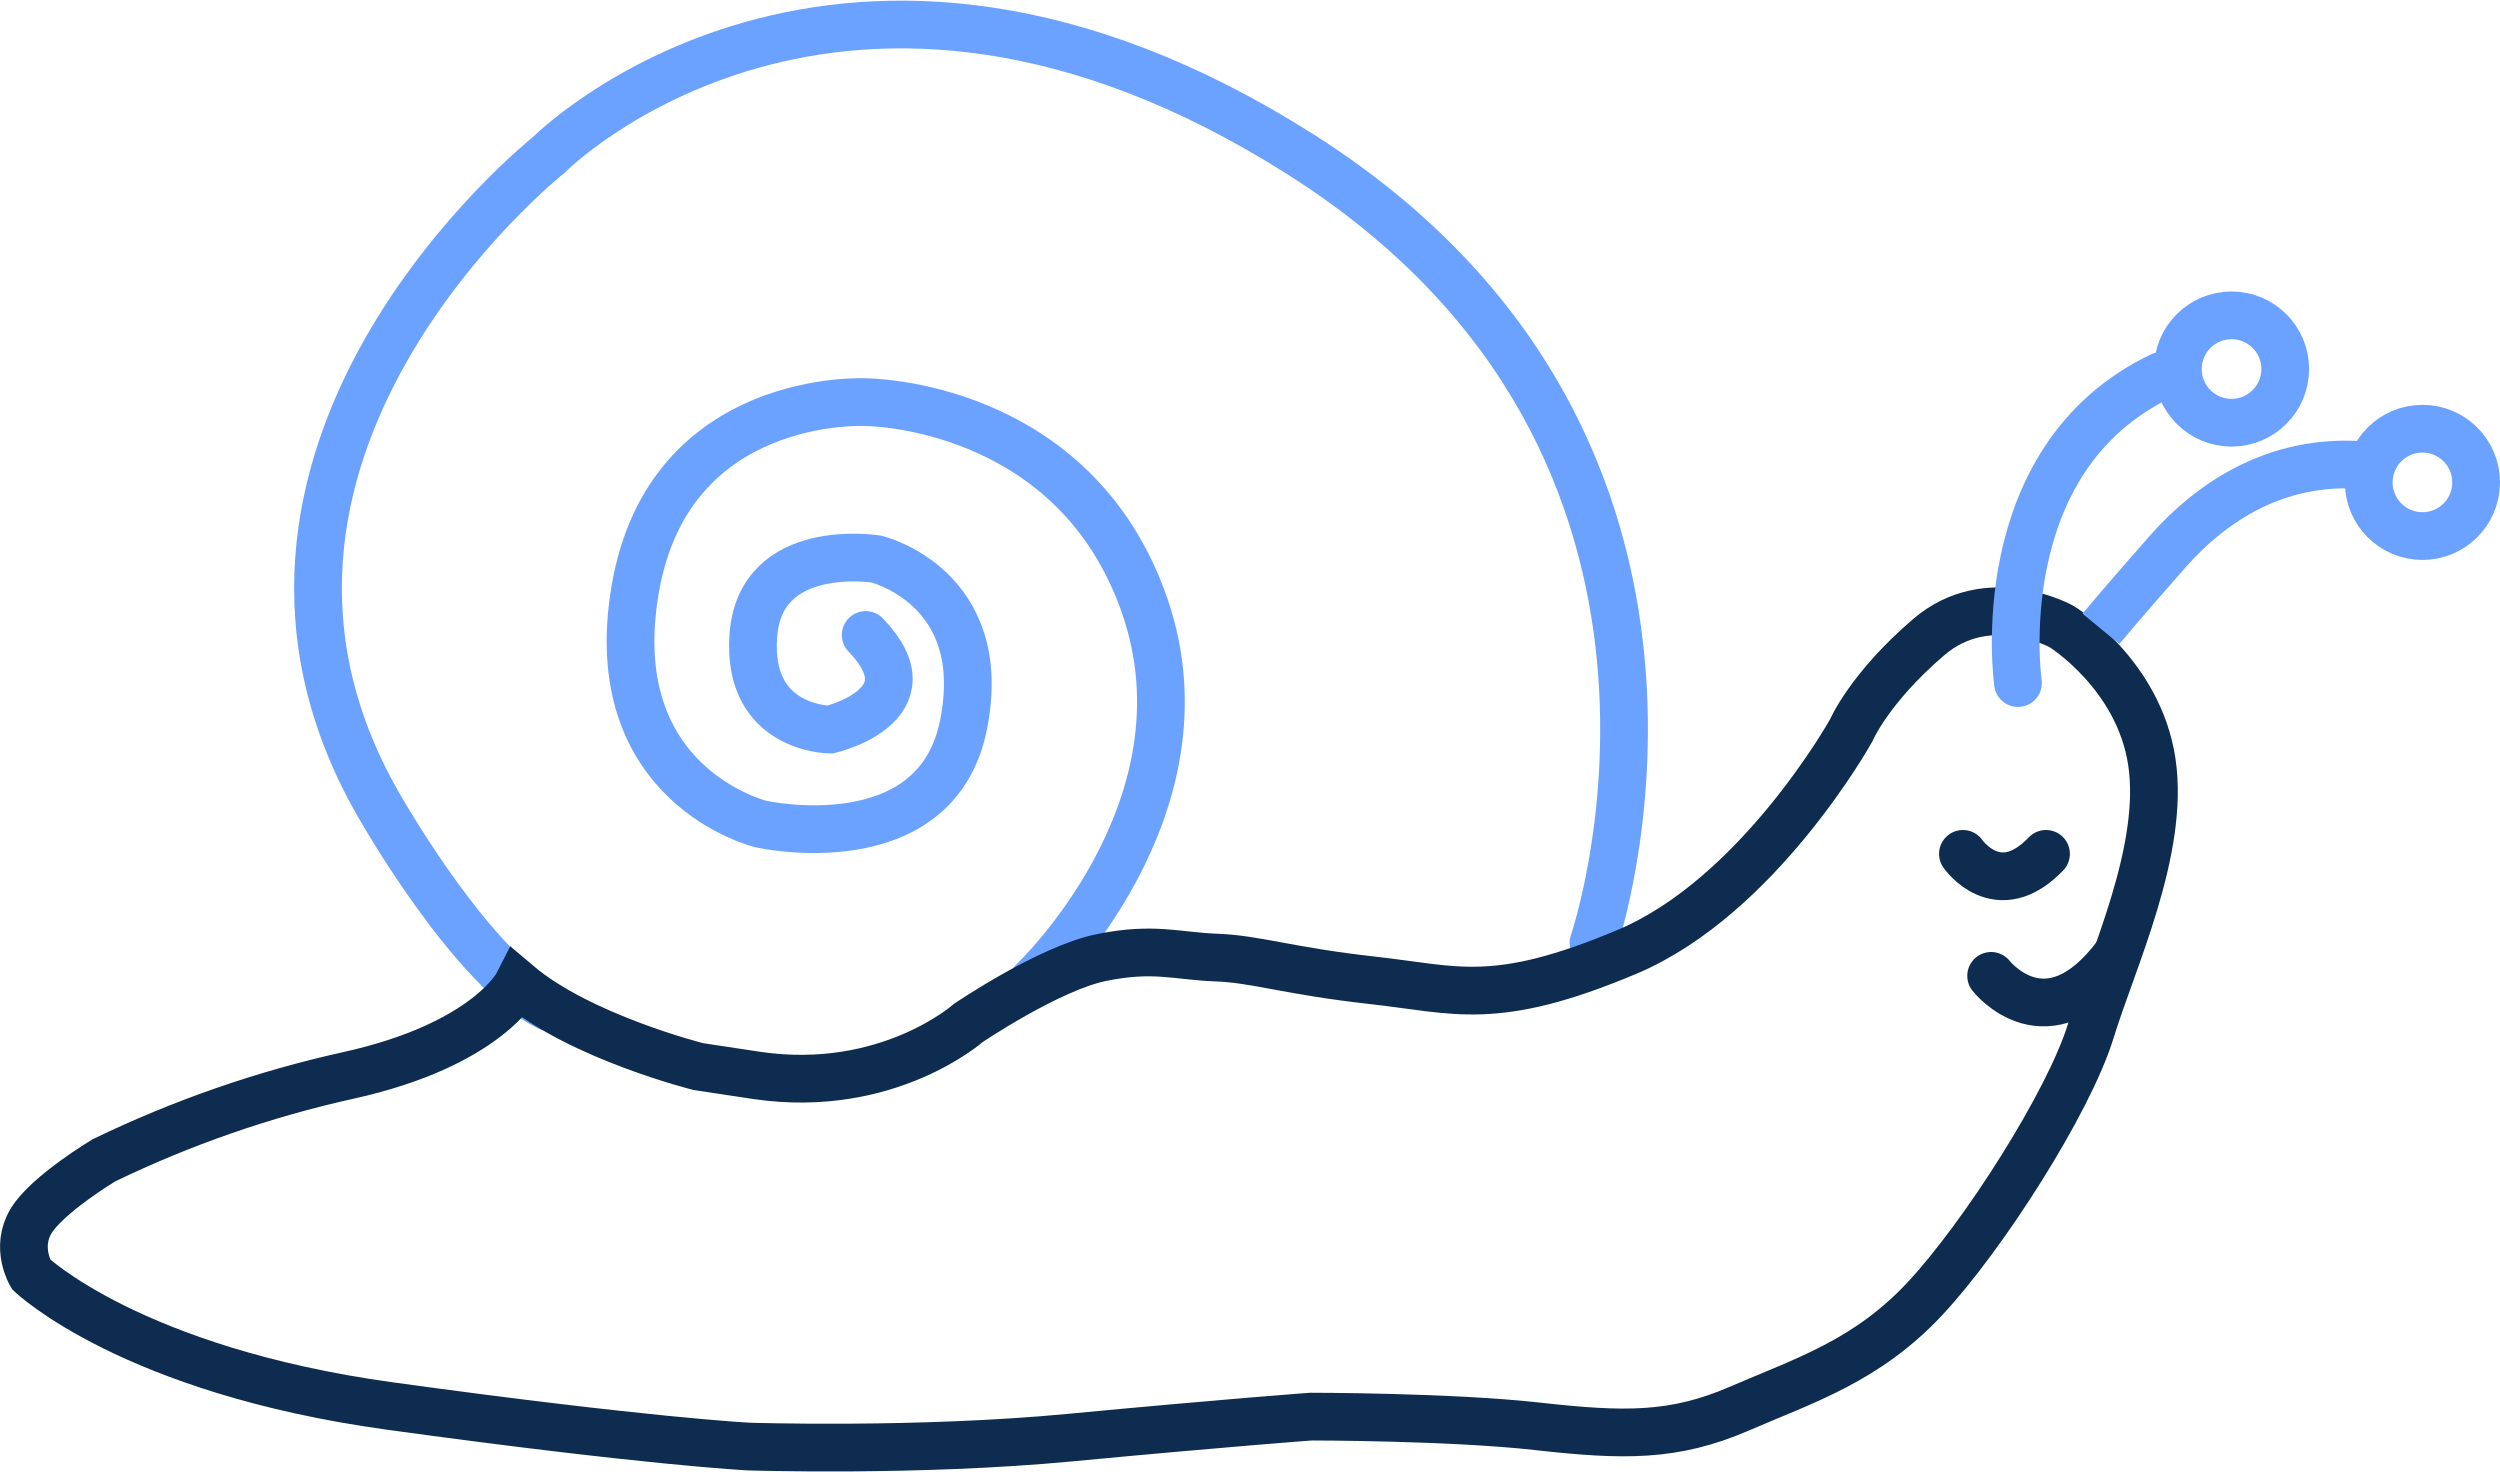
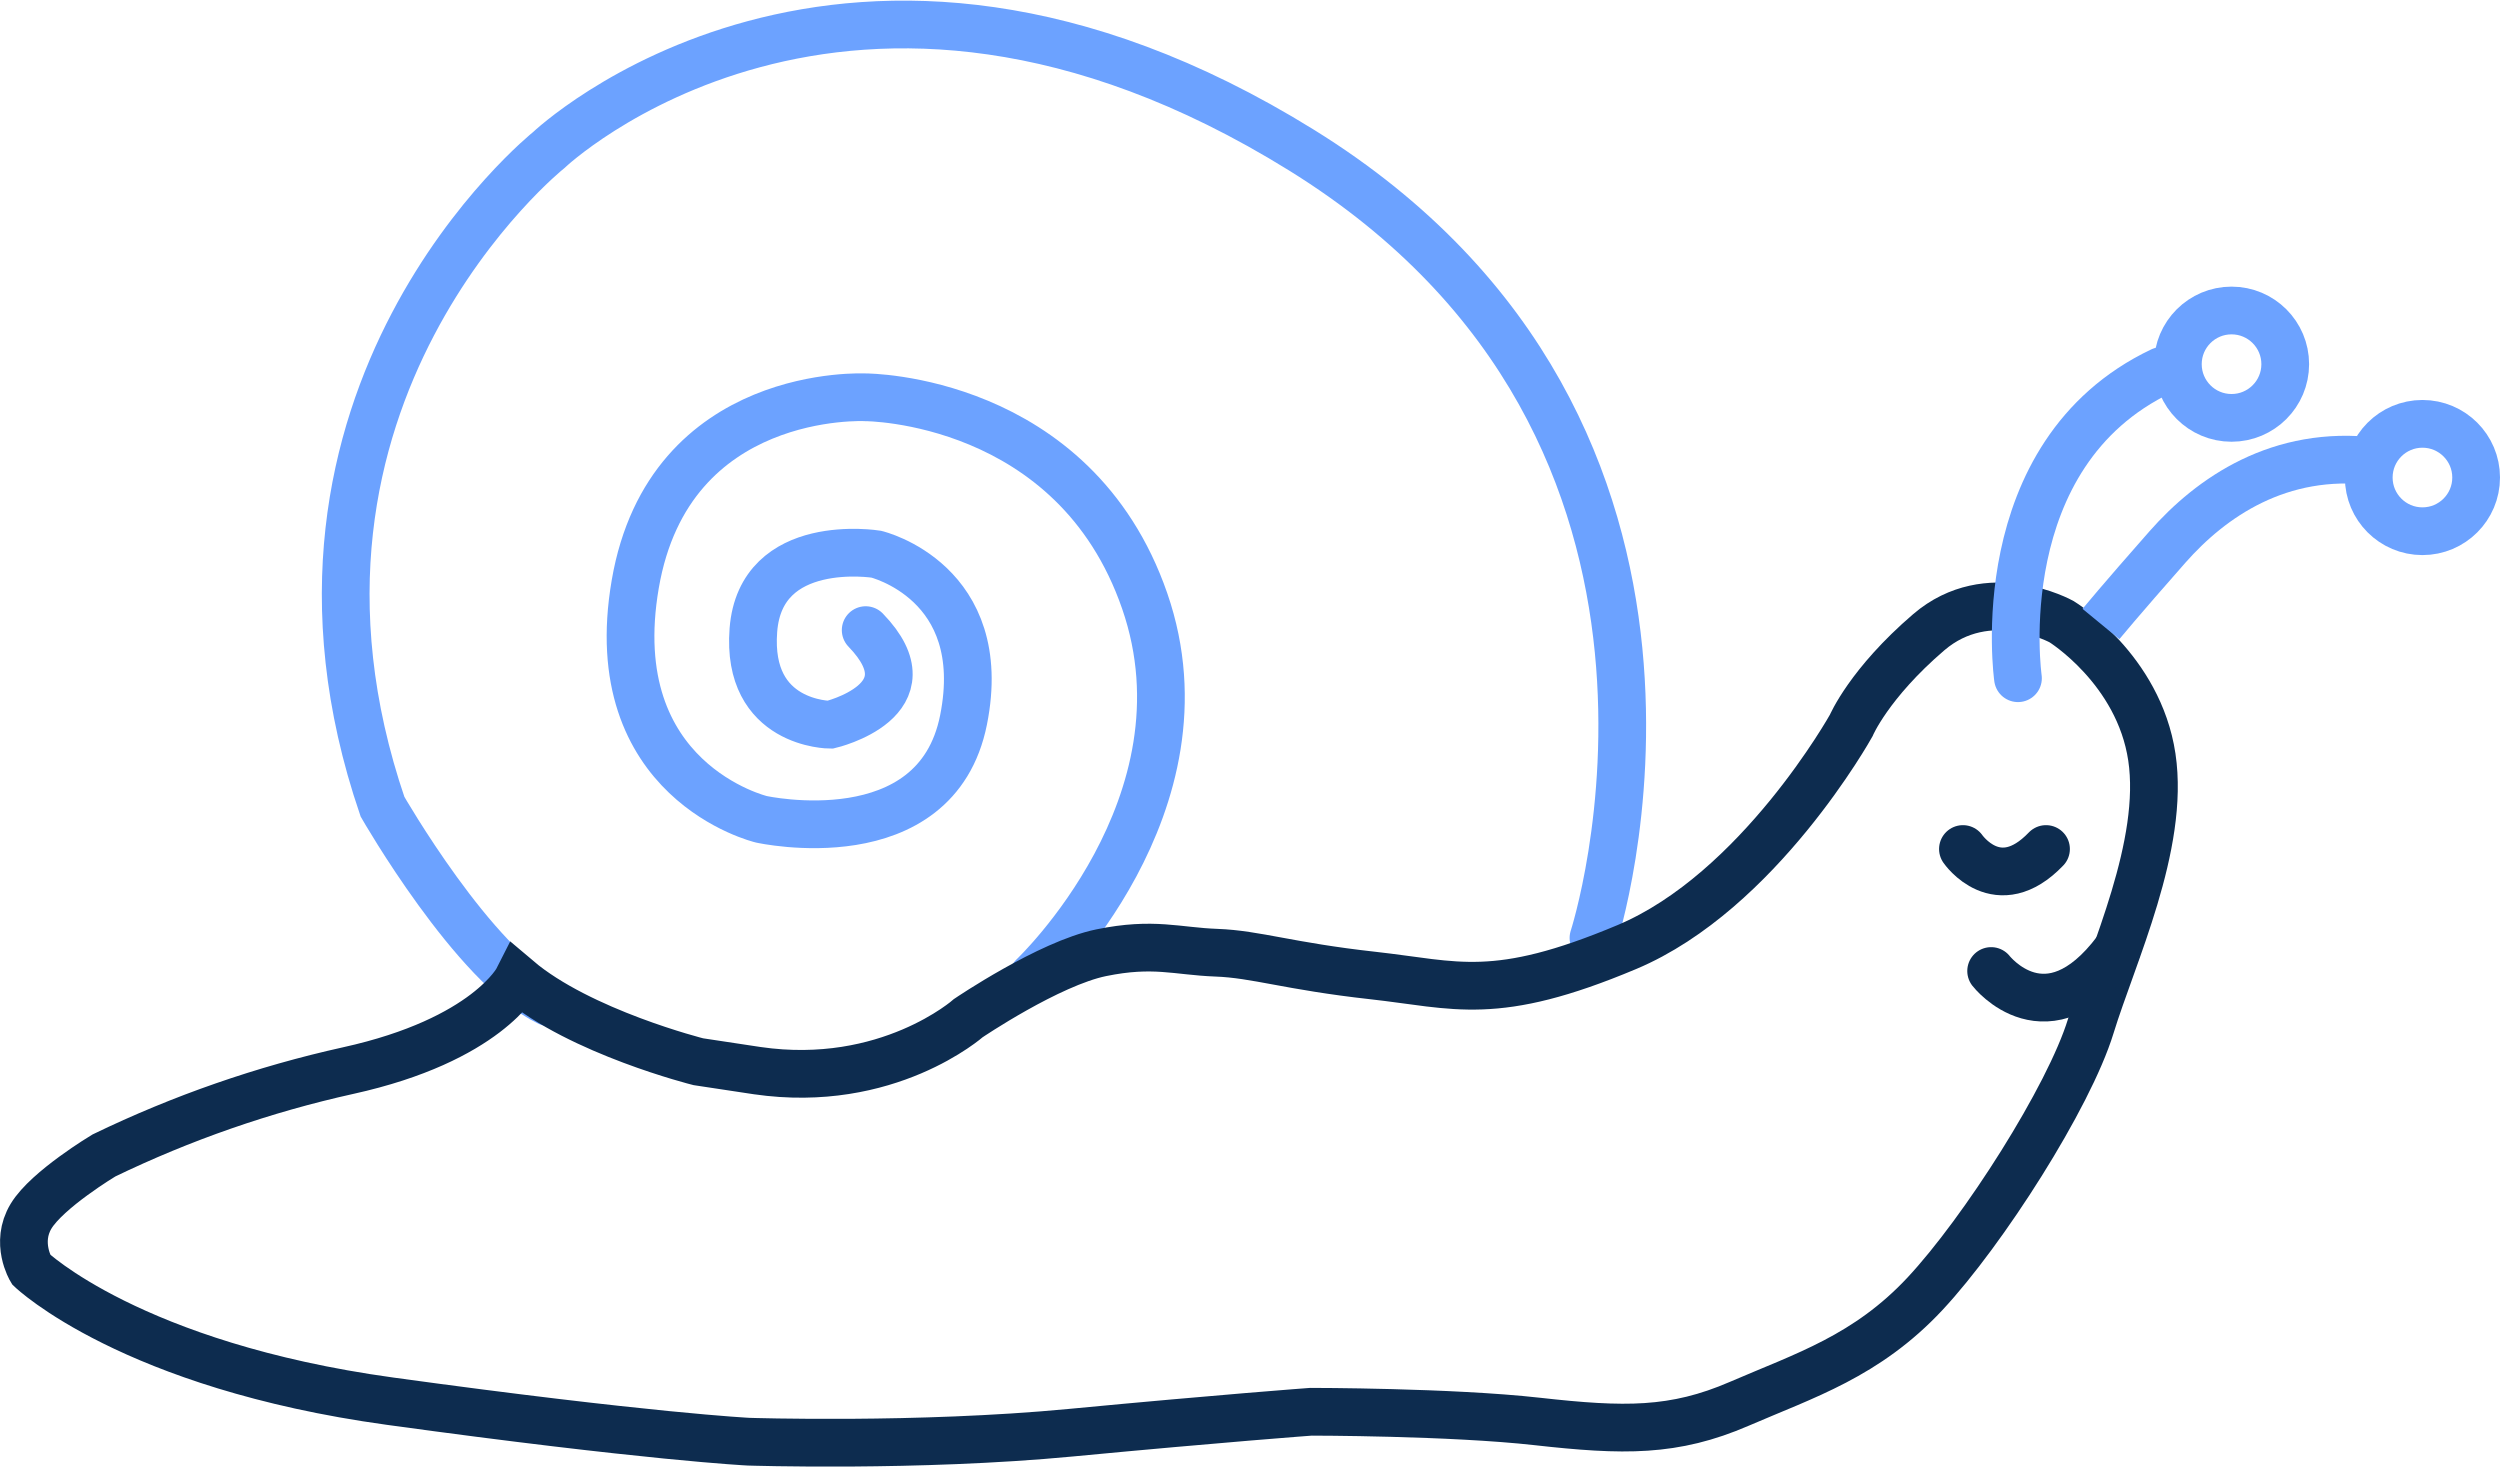
- <svg xmlns="http://www.w3.org/2000/svg" width="419.062" height="246.736" viewBox="0 0 419.062 246.736">
-   <g id="Group_986" data-name="Group 986" transform="translate(-1022.938 -338.14)">
-     <path id="Path_909" data-name="Path 909" d="M8176.042,8275.188s28.51-82.831-48.924-132.061-126.217,0-126.217,0-63.36,50.343-27.847,110.046c0,0,15.367,26.8,27.847,32.769" transform="translate(-6886 -7779)" fill="none" stroke="#6ca2ff" stroke-linecap="round" stroke-width="8" />
-     <path id="Path_910" data-name="Path 910" d="M8082.1,8281.659s30.532-28.8,18.722-62.956-46.774-34.151-46.774-34.151-32.932-1.77-38.624,31.3,21.142,39.437,21.142,39.437,29.272,6.5,33.887-16.669-14.636-27.769-14.636-27.769-19.373-3.129-20.593,12.727,12.868,15.855,12.868,15.855,17.34-4.085,5.956-15.855" transform="translate(-6886 -7779)" fill="none" stroke="#6ca2ff" stroke-linecap="round" stroke-width="8" />
-     <g id="Group_991" data-name="Group 991">
-       <path id="Path_924" data-name="Path 924" d="M7995.748,8282.088s-5.143,10.185-28.459,15.327a186.908,186.908,0,0,0-40.94,14.229s-9.493,5.692-12.2,10.164,0,8.944,0,8.944,16.792,16.1,60.171,22.076,60.11,6.789,60.11,6.789,28.317.936,53.93-1.5,40.33-3.517,40.33-3.517,23.419,0,37.933,1.626,22.9,1.782,33.874-2.964,21.36-7.991,31.117-18.439,24.129-32.931,27.788-44.863,12.442-30.332,10.241-45.091-15.12-22.7-15.12-22.7-12.269-6.819-22.288,1.769-12.991,15.637-12.991,15.637-15.481,27.834-37.613,37.132-28.543,6.325-42.617,4.762-19.521-3.574-26.162-3.816-10.534-1.8-19.309,0-22.277,10.953-22.277,10.953-13.52,12-35.41,8.811c.173.025.086.013,0,0l-9.861-1.492S8006.212,8290.961,7995.748,8282.088Z" transform="translate(-6886 -7779)" fill="none" stroke="#0d2c4f" stroke-width="8" />
+ <svg xmlns="http://www.w3.org/2000/svg" width="419.062" height="245.922" viewBox="0 0 419.062 245.922">
+   <g transform="translate(-1022.938 -338.954)">
+     <path d="M8176.042,8275.188s27.531-84.657-48.924-132.061-126.217,0-126.217,0-51.38,41.128-27.847,110.046c0,0,15.367,26.8,27.847,32.769" transform="translate(-6886 -7779)" fill="none" stroke="#6ca2ff" stroke-linecap="round" stroke-width="8" />
+     <path d="M8082.1,8281.659s30.532-28.8,18.722-62.956-46.774-34.151-46.774-34.151-32.932-1.77-38.624,31.3,21.142,39.437,21.142,39.437,29.272,6.5,33.887-16.669-14.636-27.769-14.636-27.769-19.373-3.129-20.593,12.727,12.868,15.855,12.868,15.855,17.34-4.085,5.956-15.855" transform="translate(-6886 -7779)" fill="none" stroke="#6ca2ff" stroke-linecap="round" stroke-width="8" />
+     <path d="M7995.748,8282.088s-5.143,10.185-28.459,15.327a186.908,186.908,0,0,0-40.94,14.229s-9.493,5.692-12.2,10.164,0,8.944,0,8.944,16.792,16.1,60.171,22.076,60.11,6.789,60.11,6.789,28.317.936,53.93-1.5,40.33-3.517,40.33-3.517,23.419,0,37.933,1.626,22.9,1.782,33.874-2.964,21.36-7.991,31.117-18.439,24.129-32.931,27.788-44.863,12.442-30.332,10.241-45.091-15.12-22.7-15.12-22.7-12.269-6.819-22.288,1.769-12.991,15.637-12.991,15.637-15.481,27.834-37.613,37.132-28.543,6.325-42.617,4.762-19.521-3.574-26.162-3.816-10.534-1.8-19.309,0-22.277,10.953-22.277,10.953-13.52,12-35.41,8.811c.173.025.086.013,0,0l-9.861-1.492S8006.212,8290.961,7995.748,8282.088Z" transform="translate(-6886 -7779)" fill="none" stroke="#0d2c4f" stroke-width="8" />
+     <path d="M8247.2,8231.641s-5.334-37.541,24.061-51.506" transform="translate(-6886 -7779)" fill="none" stroke="#6ca2ff" stroke-linecap="round" stroke-width="8" />
+     <g transform="translate(1384 387)" fill="none" stroke="#6ca2ff" stroke-width="8">
+       <circle cx="13" cy="13" r="13" stroke="none" />
+       <circle cx="13" cy="13" r="9" fill="none" />
    </g>
-     <g id="Group_990" data-name="Group 990">
-       <path id="Path_925" data-name="Path 925" d="M8247.2,8231.641s-5.334-37.541,24.061-51.506" transform="translate(-6886 -7779)" fill="none" stroke="#6ca2ff" stroke-linecap="round" stroke-width="8" />
-       <g id="Ellipse_273" data-name="Ellipse 273" transform="translate(1384 387)" fill="none" stroke="#6ca2ff" stroke-width="8">
-         <circle cx="13" cy="13" r="13" stroke="none" />
-         <circle cx="13" cy="13" r="9" fill="none" />
-       </g>
-       <path id="Path_926" data-name="Path 926" d="M8261.108,8222.552s3.2-3.891,11.139-12.9c7.357-8.352,18.81-16.3,34.653-14.354" transform="translate(-6886 -7779)" fill="none" stroke="#6ca2ff" stroke-width="8" />
-       <g id="Ellipse_274" data-name="Ellipse 274" transform="translate(1416 406)" fill="none" stroke="#6ca2ff" stroke-width="8">
-         <circle cx="13" cy="13" r="13" stroke="none" />
-         <circle cx="13" cy="13" r="9" fill="none" />
-       </g>
-       <g id="Group_990-2" data-name="Group 990">
-         <path id="Path_911" data-name="Path 911" d="M8218.974,8258.27s5.814,8.462,13.927,0" transform="translate(-6867 -7777)" fill="none" stroke="#0d2c4f" stroke-linecap="round" stroke-width="8" />
-         <path id="Path_912" data-name="Path 912" d="M8217.526,8261.719s9.372,12.055,21.015-3.449" transform="translate(-6860.824 -7760)" fill="none" stroke="#0d2c4f" stroke-linecap="round" stroke-width="8" />
-       </g>
+     <path d="M8261.108,8222.552s3.2-3.891,11.139-12.9c7.357-8.352,18.81-16.3,34.653-14.354" transform="translate(-6886 -7779)" fill="none" stroke="#6ca2ff" stroke-width="8" />
+     <g transform="translate(1416 406)" fill="none" stroke="#6ca2ff" stroke-width="8">
+       <circle cx="13" cy="13" r="13" stroke="none" />
+       <circle cx="13" cy="13" r="9" fill="none" />
    </g>
+     <path d="M8218.974,8258.27s5.814,8.462,13.927,0" transform="translate(-6867 -7777)" fill="none" stroke="#0d2c4f" stroke-linecap="round" stroke-width="8" />
+     <path d="M8217.526,8261.719s9.372,12.055,21.015-3.449" transform="translate(-6860.824 -7760)" fill="none" stroke="#0d2c4f" stroke-linecap="round" stroke-width="8" />
  </g>
</svg>
